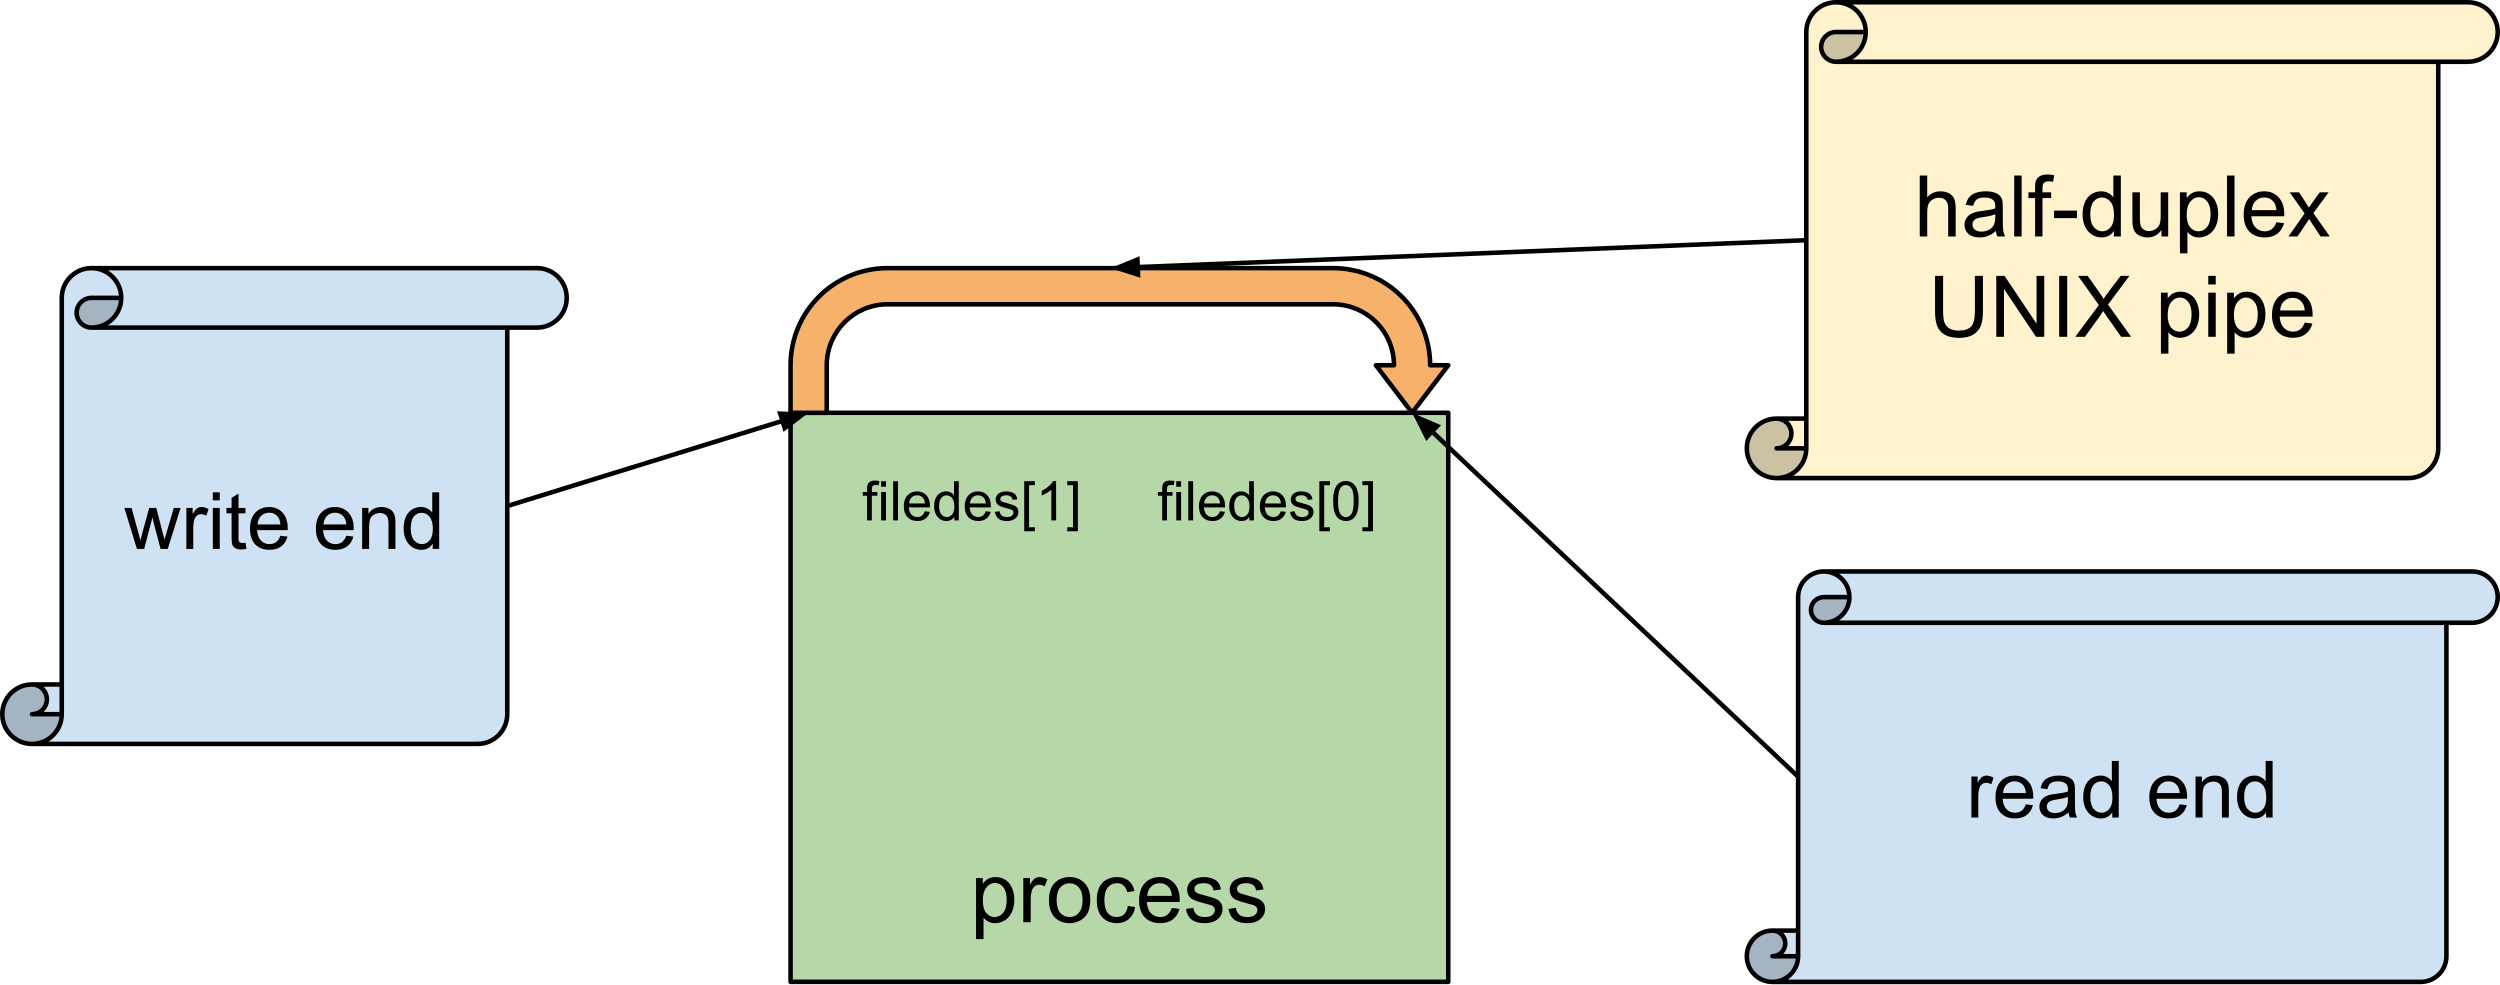
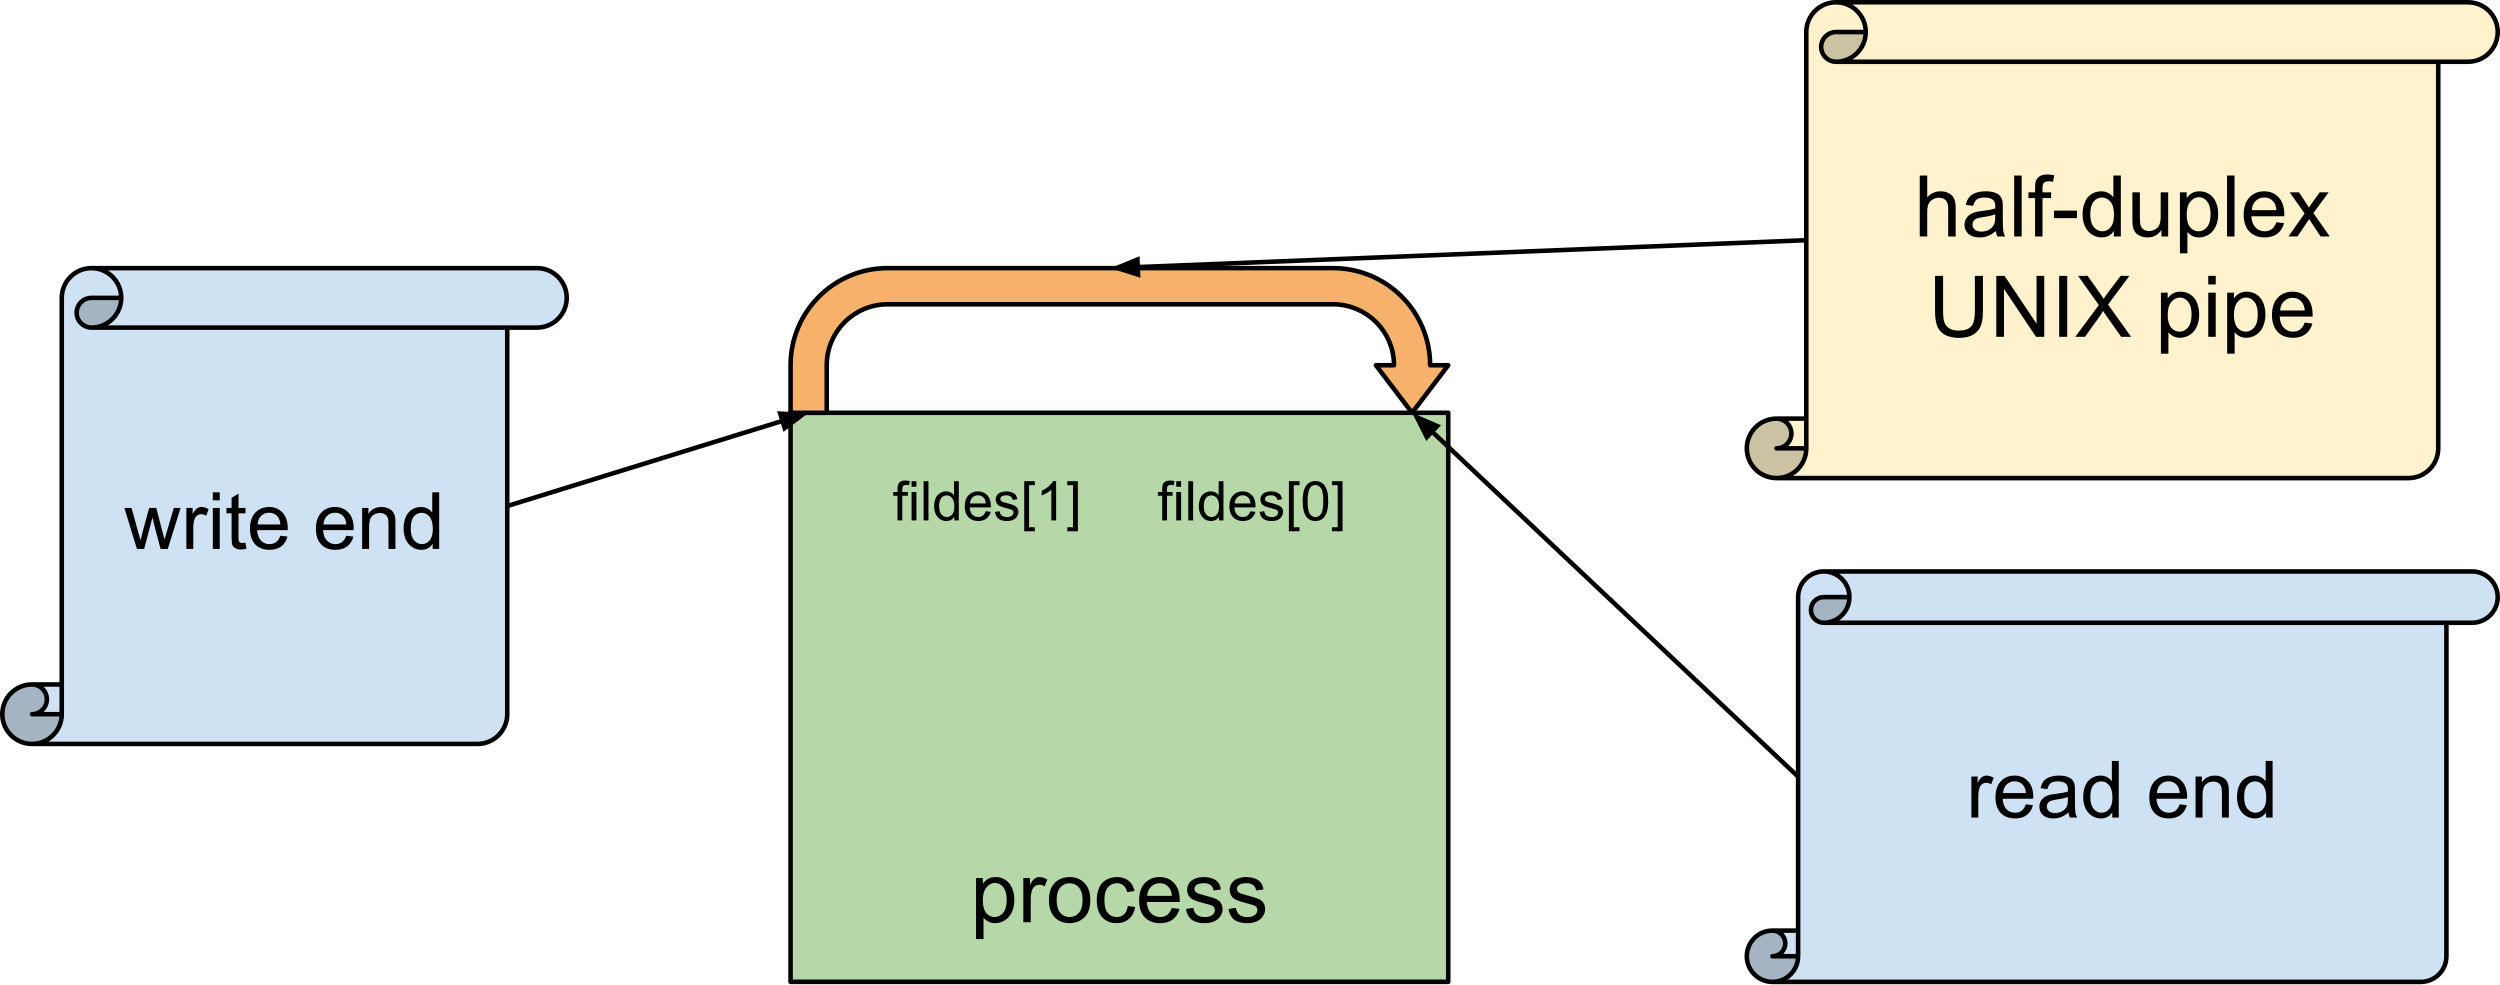
<svg xmlns="http://www.w3.org/2000/svg" version="1.1" viewBox="0 0 548.097 215.769" fill="none" stroke="none" stroke-linecap="square" stroke-miterlimit="10" id="svg73" width="548.097" height="215.769">
  <defs id="defs77" />
  <clipPath id="p.0">
    <path d="M 0,0 H 1024 V 768 H 0 Z" clip-rule="nonzero" id="path2" />
  </clipPath>
  <path fill="#000000" fill-opacity="0" d="m -142.671,-75.167 h 1024 v 768 h -1024 z" fill-rule="evenodd" id="path5" />
  <path fill="#b6d7a8" d="m 173.322,90.5 h 144.189 v 124.756 H 173.322 Z" fill-rule="evenodd" id="path7" />
  <path stroke="#000000" stroke-width="1" stroke-linejoin="round" stroke-linecap="butt" d="m 173.322,90.5 h 144.189 v 124.756 H 173.322 Z" fill-rule="evenodd" id="path9" />
  <path fill="#000000" d="m 213.988,205.879 v -13.375 h 1.484 v 1.25 q 0.531,-0.734 1.188,-1.094 0.672,-0.375 1.625,-0.375 1.234,0 2.172,0.641 0.953,0.625 1.438,1.797 0.484,1.156 0.484,2.547 0,1.484 -0.531,2.672 -0.531,1.188 -1.547,1.828 -1.016,0.625 -2.141,0.625 -0.812,0 -1.469,-0.344 -0.656,-0.344 -1.062,-0.875 v 4.703 z m 1.484,-8.484 q 0,1.859 0.75,2.766 0.766,0.891 1.828,0.891 1.094,0 1.875,-0.922 0.781,-0.938 0.781,-2.875 0,-1.844 -0.766,-2.766 -0.75,-0.922 -1.812,-0.922 -1.047,0 -1.859,0.984 -0.797,0.969 -0.797,2.844 z m 8.876,4.781 v -9.672 h 1.469 v 1.469 q 0.562,-1.031 1.031,-1.359 0.484,-0.328 1.062,-0.328 0.828,0 1.688,0.531 l -0.562,1.516 q -0.609,-0.359 -1.203,-0.359 -0.547,0 -0.969,0.328 -0.422,0.328 -0.609,0.891 -0.281,0.875 -0.281,1.922 v 5.062 z m 5.619,-4.844 q 0,-2.688 1.484,-3.969 1.25,-1.078 3.047,-1.078 2,0 3.266,1.312 1.266,1.297 1.266,3.609 0,1.859 -0.562,2.938 -0.562,1.062 -1.641,1.656 -1.062,0.594 -2.328,0.594 -2.031,0 -3.281,-1.297 -1.25,-1.312 -1.25,-3.766 z m 1.688,0 q 0,1.859 0.797,2.797 0.812,0.922 2.047,0.922 1.219,0 2.031,-0.922 0.812,-0.938 0.812,-2.844 0,-1.797 -0.812,-2.719 -0.812,-0.922 -2.031,-0.922 -1.234,0 -2.047,0.922 -0.797,0.906 -0.797,2.766 z m 15.61,1.297 1.609,0.219 q -0.266,1.656 -1.359,2.609 -1.078,0.938 -2.672,0.938 -1.984,0 -3.188,-1.297 -1.203,-1.297 -1.203,-3.719 0,-1.578 0.516,-2.75 0.516,-1.172 1.578,-1.75 1.062,-0.594 2.312,-0.594 1.578,0 2.578,0.797 1,0.797 1.281,2.266 l -1.594,0.234 q -0.234,-0.969 -0.812,-1.453 -0.578,-0.5 -1.391,-0.5 -1.234,0 -2.016,0.891 -0.781,0.891 -0.781,2.812 0,1.953 0.75,2.844 0.75,0.875 1.953,0.875 0.969,0 1.609,-0.594 0.656,-0.594 0.828,-1.828 z m 9.641,0.438 1.688,0.203 q -0.406,1.484 -1.484,2.312 -1.078,0.812 -2.766,0.812 -2.125,0 -3.375,-1.297 -1.234,-1.312 -1.234,-3.672 0,-2.453 1.25,-3.797 1.266,-1.344 3.266,-1.344 1.938,0 3.156,1.328 1.234,1.312 1.234,3.703 0,0.156 0,0.438 h -7.219 q 0.094,1.594 0.906,2.453 0.812,0.844 2.016,0.844 0.906,0 1.547,-0.469 0.641,-0.484 1.016,-1.516 z m -5.391,-2.656 h 5.406 q -0.109,-1.219 -0.625,-1.828 -0.781,-0.953 -2.031,-0.953 -1.125,0 -1.906,0.766 -0.766,0.75 -0.844,2.016 z m 8.485,2.875 1.625,-0.25 q 0.125,0.969 0.75,1.5 0.625,0.516 1.75,0.516 1.125,0 1.672,-0.453 0.547,-0.469 0.547,-1.094 0,-0.547 -0.484,-0.875 -0.328,-0.219 -1.672,-0.547 -1.812,-0.469 -2.516,-0.797 -0.688,-0.328 -1.047,-0.906 -0.359,-0.594 -0.359,-1.312 0,-0.641 0.297,-1.188 0.297,-0.562 0.812,-0.922 0.375,-0.281 1.031,-0.469 0.672,-0.203 1.422,-0.203 1.141,0 2,0.328 0.859,0.328 1.266,0.891 0.422,0.562 0.578,1.5 l -1.609,0.219 q -0.109,-0.75 -0.641,-1.172 -0.516,-0.422 -1.469,-0.422 -1.141,0 -1.625,0.375 -0.469,0.375 -0.469,0.875 0,0.312 0.188,0.578 0.203,0.266 0.641,0.438 0.234,0.094 1.438,0.422 1.75,0.453 2.438,0.75 0.688,0.297 1.078,0.859 0.391,0.562 0.391,1.406 0,0.828 -0.484,1.547 -0.469,0.719 -1.375,1.125 -0.906,0.391 -2.047,0.391 -1.875,0 -2.875,-0.781 -0.984,-0.781 -1.25,-2.328 z m 9.328,0 1.625,-0.25 q 0.125,0.969 0.75,1.5 0.625,0.516 1.75,0.516 1.125,0 1.672,-0.453 0.547,-0.469 0.547,-1.094 0,-0.547 -0.484,-0.875 -0.328,-0.219 -1.672,-0.547 -1.812,-0.469 -2.516,-0.797 -0.688,-0.328 -1.047,-0.906 -0.359,-0.594 -0.359,-1.312 0,-0.641 0.297,-1.188 0.297,-0.562 0.812,-0.922 0.375,-0.281 1.031,-0.469 0.672,-0.203 1.422,-0.203 1.141,0 2,0.328 0.859,0.328 1.266,0.891 0.422,0.562 0.578,1.5 l -1.609,0.219 q -0.109,-0.75 -0.641,-1.172 -0.516,-0.422 -1.469,-0.422 -1.141,0 -1.625,0.375 -0.469,0.375 -0.469,0.875 0,0.312 0.188,0.578 0.203,0.266 0.641,0.438 0.234,0.094 1.438,0.422 1.75,0.453 2.438,0.75 0.688,0.297 1.078,0.859 0.391,0.562 0.391,1.406 0,0.828 -0.484,1.547 -0.469,0.719 -1.375,1.125 -0.906,0.391 -2.047,0.391 -1.875,0 -2.875,-0.781 -0.984,-0.781 -1.25,-2.328 z" fill-rule="nonzero" id="path11" />
  <path fill="#000000" fill-opacity="0" d="m 163.098,93.568 h 164.63 v 31.717 H 163.098 Z" fill-rule="evenodd" id="path13" />
-   <path fill="#000000" d="M 190.096,114.088 V 108.682 h -0.938 v -0.812 h 0.938 v -0.672 q 0,-0.625 0.109,-0.922 0.156,-0.422 0.531,-0.672 0.391,-0.25 1.078,-0.25 0.453,0 0.984,0.109 l -0.156,0.906 q -0.328,-0.047 -0.625,-0.047 -0.484,0 -0.688,0.203 -0.188,0.203 -0.188,0.766 v 0.578 h 1.219 v 0.812 h -1.219 v 5.406 z m 3.084,-7.375 v -1.219 h 1.062 v 1.219 z m 0,7.375 v -6.219 h 1.062 v 6.219 z m 2.635,0 v -8.594 h 1.062 v 8.594 z m 6.947,-2 1.094,0.125 q -0.25,0.953 -0.953,1.484 -0.703,0.531 -1.781,0.531 -1.359,0 -2.172,-0.844 -0.797,-0.844 -0.797,-2.359 0,-1.562 0.812,-2.422 0.812,-0.875 2.094,-0.875 1.25,0 2.031,0.844 0.797,0.844 0.797,2.391 0,0.094 0,0.281 h -4.641 q 0.062,1.031 0.578,1.578 0.516,0.531 1.297,0.531 0.578,0 0.984,-0.297 0.422,-0.312 0.656,-0.969 z m -3.453,-1.703 h 3.469 q -0.062,-0.797 -0.391,-1.188 -0.516,-0.609 -1.312,-0.609 -0.734,0 -1.234,0.484 -0.484,0.484 -0.531,1.312 z m 9.908,3.703 V 113.307 q -0.594,0.922 -1.734,0.922 -0.75,0 -1.375,-0.406 -0.625,-0.422 -0.969,-1.156 -0.344,-0.734 -0.344,-1.688 0,-0.922 0.312,-1.688 0.312,-0.766 0.938,-1.156 0.625,-0.406 1.391,-0.406 0.562,0 1,0.234 0.438,0.234 0.719,0.609 v -3.078 h 1.047 v 8.594 z m -3.328,-3.109 q 0,1.203 0.5,1.797 0.5,0.578 1.188,0.578 0.688,0 1.172,-0.562 0.484,-0.562 0.484,-1.719 0,-1.281 -0.5,-1.875 -0.484,-0.594 -1.203,-0.594 -0.703,0 -1.172,0.578 -0.469,0.562 -0.469,1.797 z m 10.221,1.109 1.094,0.125 q -0.25,0.953 -0.953,1.484 -0.703,0.531 -1.781,0.531 -1.359,0 -2.172,-0.844 -0.797,-0.844 -0.797,-2.359 0,-1.562 0.812,-2.422 0.812,-0.875 2.094,-0.875 1.25,0 2.031,0.844 0.797,0.844 0.797,2.391 0,0.094 0,0.281 h -4.641 q 0.062,1.031 0.578,1.578 0.516,0.531 1.297,0.531 0.578,0 0.984,-0.297 0.422,-0.312 0.656,-0.969 z m -3.453,-1.703 h 3.469 q -0.062,-0.797 -0.391,-1.188 -0.516,-0.609 -1.312,-0.609 -0.734,0 -1.234,0.484 -0.484,0.484 -0.531,1.312 z m 5.455,1.844 1.031,-0.156 q 0.094,0.625 0.484,0.953 0.406,0.328 1.141,0.328 0.719,0 1.062,-0.281 0.359,-0.297 0.359,-0.703 0,-0.359 -0.312,-0.562 -0.219,-0.141 -1.078,-0.359 -1.156,-0.297 -1.609,-0.5 -0.438,-0.219 -0.672,-0.594 -0.234,-0.375 -0.234,-0.844 0,-0.406 0.188,-0.766 0.188,-0.359 0.516,-0.594 0.25,-0.172 0.672,-0.297 0.422,-0.125 0.922,-0.125 0.719,0 1.266,0.219 0.562,0.203 0.828,0.562 0.266,0.359 0.359,0.953 l -1.031,0.141 q -0.062,-0.469 -0.406,-0.734 -0.328,-0.281 -0.953,-0.281 -0.719,0 -1.031,0.25 -0.312,0.234 -0.312,0.562 0,0.203 0.125,0.359 0.141,0.172 0.406,0.281 0.156,0.062 0.938,0.266 1.125,0.312 1.562,0.5 0.438,0.188 0.688,0.547 0.25,0.359 0.25,0.906 0,0.531 -0.312,1 -0.297,0.453 -0.875,0.719 -0.578,0.25 -1.312,0.25 -1.219,0 -1.859,-0.5 -0.625,-0.516 -0.797,-1.5 z m 6.438,4.25 V 105.495 h 2.328 v 0.875 h -1.266 v 9.234 h 1.266 v 0.875 z m 6.99,-2.391 h -1.047 v -6.719 q -0.391,0.359 -1.016,0.734 -0.609,0.359 -1.094,0.531 v -1.016 q 0.875,-0.422 1.531,-1 0.672,-0.594 0.953,-1.156 h 0.672 z m 4.768,2.391 h -2.328 v -0.875 h 1.266 v -9.234 h -1.266 v -0.875 h 2.328 z m 18.488,-2.391 V 108.682 h -0.938 v -0.812 h 0.938 v -0.672 q 0,-0.625 0.109,-0.922 0.156,-0.422 0.531,-0.672 0.391,-0.25 1.078,-0.25 0.453,0 0.984,0.109 l -0.156,0.906 q -0.328,-0.047 -0.625,-0.047 -0.484,0 -0.688,0.203 -0.188,0.203 -0.188,0.766 v 0.578 h 1.219 v 0.812 h -1.219 v 5.406 z m 3.084,-7.375 v -1.219 h 1.062 v 1.219 z m 0,7.375 v -6.219 h 1.062 v 6.219 z m 2.635,0 v -8.594 h 1.062 v 8.594 z m 6.947,-2 1.094,0.125 q -0.25,0.953 -0.953,1.484 -0.703,0.531 -1.781,0.531 -1.359,0 -2.172,-0.844 -0.797,-0.844 -0.797,-2.359 0,-1.562 0.812,-2.422 0.812,-0.875 2.094,-0.875 1.25,0 2.031,0.844 0.797,0.844 0.797,2.391 0,0.094 0,0.281 h -4.641 q 0.062,1.031 0.578,1.578 0.516,0.531 1.297,0.531 0.578,0 0.984,-0.297 0.422,-0.312 0.656,-0.969 z m -3.453,-1.703 h 3.469 q -0.062,-0.797 -0.391,-1.188 -0.516,-0.609 -1.312,-0.609 -0.734,0 -1.234,0.484 -0.484,0.484 -0.531,1.312 z m 9.908,3.703 V 113.307 q -0.594,0.922 -1.734,0.922 -0.75,0 -1.375,-0.406 -0.625,-0.422 -0.969,-1.156 -0.344,-0.734 -0.344,-1.688 0,-0.922 0.312,-1.688 0.312,-0.766 0.938,-1.156 0.625,-0.406 1.391,-0.406 0.562,0 1,0.234 0.438,0.234 0.719,0.609 v -3.078 h 1.047 v 8.594 z m -3.328,-3.109 q 0,1.203 0.5,1.797 0.5,0.578 1.188,0.578 0.688,0 1.172,-0.562 0.484,-0.562 0.484,-1.719 0,-1.281 -0.5,-1.875 -0.484,-0.594 -1.203,-0.594 -0.703,0 -1.172,0.578 -0.469,0.562 -0.469,1.797 z m 10.221,1.109 1.094,0.125 q -0.25,0.953 -0.953,1.484 -0.703,0.531 -1.781,0.531 -1.359,0 -2.172,-0.844 -0.797,-0.844 -0.797,-2.359 0,-1.562 0.812,-2.422 0.812,-0.875 2.094,-0.875 1.25,0 2.031,0.844 0.797,0.844 0.797,2.391 0,0.094 0,0.281 h -4.641 q 0.062,1.031 0.578,1.578 0.516,0.531 1.297,0.531 0.578,0 0.984,-0.297 0.422,-0.312 0.656,-0.969 z m -3.453,-1.703 h 3.469 q -0.062,-0.797 -0.391,-1.188 -0.516,-0.609 -1.312,-0.609 -0.734,0 -1.234,0.484 -0.484,0.484 -0.531,1.312 z m 5.455,1.844 1.031,-0.156 q 0.094,0.625 0.484,0.953 0.406,0.328 1.141,0.328 0.719,0 1.062,-0.281 0.359,-0.297 0.359,-0.703 0,-0.359 -0.312,-0.562 -0.219,-0.141 -1.078,-0.359 -1.156,-0.297 -1.609,-0.5 -0.438,-0.219 -0.672,-0.594 -0.234,-0.375 -0.234,-0.844 0,-0.406 0.188,-0.766 0.188,-0.359 0.516,-0.594 0.25,-0.172 0.672,-0.297 0.422,-0.125 0.922,-0.125 0.719,0 1.266,0.219 0.562,0.203 0.828,0.562 0.266,0.359 0.359,0.953 l -1.031,0.141 q -0.062,-0.469 -0.406,-0.734 -0.328,-0.281 -0.953,-0.281 -0.719,0 -1.031,0.25 -0.312,0.234 -0.312,0.562 0,0.203 0.125,0.359 0.141,0.172 0.406,0.281 0.156,0.062 0.938,0.266 1.125,0.312 1.562,0.5 0.438,0.188 0.688,0.547 0.25,0.359 0.25,0.906 0,0.531 -0.312,1 -0.297,0.453 -0.875,0.719 -0.578,0.25 -1.312,0.25 -1.219,0 -1.859,-0.5 -0.625,-0.516 -0.797,-1.5 z m 6.438,4.25 V 105.495 h 2.328 v 0.875 h -1.266 v 9.234 h 1.266 v 0.875 z m 3.022,-6.625 q 0,-1.531 0.312,-2.453 0.312,-0.938 0.922,-1.438 0.625,-0.5 1.562,-0.5 0.688,0 1.203,0.281 0.531,0.281 0.875,0.812 0.344,0.516 0.531,1.266 0.188,0.75 0.188,2.031 0,1.516 -0.312,2.438 -0.297,0.922 -0.922,1.438 -0.609,0.5 -1.562,0.5 -1.234,0 -1.953,-0.891 -0.844,-1.062 -0.844,-3.484 z m 1.078,0 q 0,2.109 0.5,2.812 0.5,0.703 1.219,0.703 0.734,0 1.219,-0.703 0.5,-0.703 0.5,-2.812 0,-2.125 -0.5,-2.812 -0.484,-0.703 -1.234,-0.703 -0.719,0 -1.156,0.609 -0.547,0.781 -0.547,2.906 z m 7.658,6.625 h -2.328 v -0.875 h 1.266 v -9.234 h -1.266 v -0.875 h 2.328 z" fill-rule="nonzero" id="path15" />
+   <path fill="#000000" d="M 196.77,114.088 V 108.682 h -0.938 v -0.812 h 0.938 v -0.672 q 0,-0.625 0.109,-0.922 0.156,-0.422 0.531,-0.672 0.391,-0.25 1.078,-0.25 0.453,0 0.984,0.109 l -0.156,0.906 q -0.328,-0.047 -0.625,-0.047 -0.484,0 -0.688,0.203 -0.188,0.203 -0.188,0.766 v 0.578 h 1.219 v 0.812 h -1.219 v 5.406 z m 3.084,-7.375 v -1.219 h 1.062 v 1.219 z m 0,7.375 v -6.219 h 1.062 v 6.219 z m 2.635,0 v -8.594 h 1.062 v 8.594 z m 6.729,0 V 113.307 q -0.594,0.922 -1.734,0.922 -0.75,0 -1.375,-0.406 -0.625,-0.422 -0.969,-1.156 -0.344,-0.734 -0.344,-1.688 0,-0.922 0.312,-1.688 0.312,-0.766 0.938,-1.156 0.625,-0.406 1.391,-0.406 0.562,0 1,0.234 0.438,0.234 0.719,0.609 v -3.078 h 1.047 v 8.594 z m -3.328,-3.109 q 0,1.203 0.5,1.797 0.5,0.578 1.188,0.578 0.688,0 1.172,-0.562 0.484,-0.562 0.484,-1.719 0,-1.281 -0.5,-1.875 -0.484,-0.594 -1.203,-0.594 -0.703,0 -1.172,0.578 -0.469,0.562 -0.469,1.797 z m 10.221,1.109 1.094,0.125 q -0.25,0.953 -0.953,1.484 -0.703,0.531 -1.781,0.531 -1.359,0 -2.172,-0.844 -0.797,-0.844 -0.797,-2.359 0,-1.562 0.812,-2.422 0.812,-0.875 2.094,-0.875 1.25,0 2.031,0.844 0.797,0.844 0.797,2.391 0,0.094 0,0.281 h -4.641 q 0.062,1.031 0.578,1.578 0.516,0.531 1.297,0.531 0.578,0 0.984,-0.297 0.422,-0.312 0.656,-0.969 z m -3.453,-1.703 h 3.469 q -0.062,-0.797 -0.391,-1.188 -0.516,-0.609 -1.312,-0.609 -0.734,0 -1.234,0.484 -0.484,0.484 -0.531,1.312 z m 5.455,1.844 1.031,-0.156 q 0.094,0.625 0.484,0.953 0.406,0.328 1.141,0.328 0.719,0 1.062,-0.281 0.359,-0.297 0.359,-0.703 0,-0.359 -0.312,-0.562 -0.219,-0.141 -1.078,-0.359 -1.156,-0.297 -1.609,-0.5 -0.438,-0.219 -0.672,-0.594 -0.234,-0.375 -0.234,-0.844 0,-0.406 0.188,-0.766 0.188,-0.359 0.516,-0.594 0.25,-0.172 0.672,-0.297 0.422,-0.125 0.922,-0.125 0.719,0 1.266,0.219 0.562,0.203 0.828,0.562 0.266,0.359 0.359,0.953 l -1.031,0.141 q -0.062,-0.469 -0.406,-0.734 -0.328,-0.281 -0.953,-0.281 -0.719,0 -1.031,0.25 -0.312,0.234 -0.312,0.562 0,0.203 0.125,0.359 0.141,0.172 0.406,0.281 0.156,0.062 0.938,0.266 1.125,0.312 1.562,0.5 0.438,0.188 0.688,0.547 0.25,0.359 0.25,0.906 0,0.531 -0.312,1 -0.297,0.453 -0.875,0.719 -0.578,0.25 -1.312,0.25 -1.219,0 -1.859,-0.5 -0.625,-0.516 -0.797,-1.5 z m 6.438,4.25 V 105.495 h 2.328 v 0.875 h -1.266 v 9.234 h 1.266 v 0.875 z m 6.99,-2.391 h -1.047 v -6.719 q -0.391,0.359 -1.016,0.734 -0.609,0.359 -1.094,0.531 v -1.016 q 0.875,-0.422 1.531,-1 0.672,-0.594 0.953,-1.156 h 0.672 z m 4.768,2.391 h -2.328 v -0.875 h 1.266 v -9.234 h -1.266 v -0.875 h 2.328 z m 18.488,-2.391 V 108.682 h -0.938 v -0.812 h 0.938 v -0.672 q 0,-0.625 0.109,-0.922 0.156,-0.422 0.531,-0.672 0.391,-0.25 1.078,-0.25 0.453,0 0.984,0.109 l -0.156,0.906 q -0.328,-0.047 -0.625,-0.047 -0.484,0 -0.688,0.203 -0.188,0.203 -0.188,0.766 v 0.578 h 1.219 v 0.812 h -1.219 v 5.406 z m 3.084,-7.375 v -1.219 h 1.062 v 1.219 z m 0,7.375 v -6.219 h 1.062 v 6.219 z m 2.635,0 v -8.594 h 1.062 v 8.594 z m 6.729,0 V 113.307 q -0.594,0.922 -1.734,0.922 -0.75,0 -1.375,-0.406 -0.625,-0.422 -0.969,-1.156 -0.344,-0.734 -0.344,-1.688 0,-0.922 0.312,-1.688 0.312,-0.766 0.938,-1.156 0.625,-0.406 1.391,-0.406 0.562,0 1,0.234 0.438,0.234 0.719,0.609 v -3.078 h 1.047 v 8.594 z m -3.328,-3.109 q 0,1.203 0.5,1.797 0.5,0.578 1.188,0.578 0.688,0 1.172,-0.562 0.484,-0.562 0.484,-1.719 0,-1.281 -0.5,-1.875 -0.484,-0.594 -1.203,-0.594 -0.703,0 -1.172,0.578 -0.469,0.562 -0.469,1.797 z m 10.221,1.109 1.094,0.125 q -0.25,0.953 -0.953,1.484 -0.703,0.531 -1.781,0.531 -1.359,0 -2.172,-0.844 -0.797,-0.844 -0.797,-2.359 0,-1.562 0.812,-2.422 0.812,-0.875 2.094,-0.875 1.25,0 2.031,0.844 0.797,0.844 0.797,2.391 0,0.094 0,0.281 h -4.641 q 0.062,1.031 0.578,1.578 0.516,0.531 1.297,0.531 0.578,0 0.984,-0.297 0.422,-0.312 0.656,-0.969 z m -3.453,-1.703 h 3.469 q -0.062,-0.797 -0.391,-1.188 -0.516,-0.609 -1.312,-0.609 -0.734,0 -1.234,0.484 -0.484,0.484 -0.531,1.312 z m 5.455,1.844 1.031,-0.156 q 0.094,0.625 0.484,0.953 0.406,0.328 1.141,0.328 0.719,0 1.062,-0.281 0.359,-0.297 0.359,-0.703 0,-0.359 -0.312,-0.562 -0.219,-0.141 -1.078,-0.359 -1.156,-0.297 -1.609,-0.5 -0.438,-0.219 -0.672,-0.594 -0.234,-0.375 -0.234,-0.844 0,-0.406 0.188,-0.766 0.188,-0.359 0.516,-0.594 0.25,-0.172 0.672,-0.297 0.422,-0.125 0.922,-0.125 0.719,0 1.266,0.219 0.562,0.203 0.828,0.562 0.266,0.359 0.359,0.953 l -1.031,0.141 q -0.062,-0.469 -0.406,-0.734 -0.328,-0.281 -0.953,-0.281 -0.719,0 -1.031,0.25 -0.312,0.234 -0.312,0.562 0,0.203 0.125,0.359 0.141,0.172 0.406,0.281 0.156,0.062 0.938,0.266 1.125,0.312 1.562,0.5 0.438,0.188 0.688,0.547 0.25,0.359 0.25,0.906 0,0.531 -0.312,1 -0.297,0.453 -0.875,0.719 -0.578,0.25 -1.312,0.25 -1.219,0 -1.859,-0.5 -0.625,-0.516 -0.797,-1.5 z m 6.438,4.25 V 105.495 h 2.328 v 0.875 H 283.637 v 9.234 h 1.266 v 0.875 z m 3.021,-6.625 q 0,-1.531 0.312,-2.453 0.312,-0.938 0.922,-1.438 0.625,-0.5 1.562,-0.5 0.688,0 1.203,0.281 0.531,0.281 0.875,0.812 0.344,0.516 0.531,1.266 0.188,0.75 0.188,2.031 0,1.516 -0.313,2.438 -0.297,0.922 -0.922,1.438 -0.609,0.5 -1.562,0.5 -1.234,0 -1.953,-0.891 -0.844,-1.062 -0.844,-3.484 z m 1.078,0 q 0,2.109 0.5,2.812 0.5,0.703 1.219,0.703 0.734,0 1.219,-0.703 0.5,-0.703 0.5,-2.812 0,-2.125 -0.5,-2.812 -0.484,-0.703 -1.234,-0.703 -0.719,0 -1.156,0.609 -0.547,0.781 -0.547,2.906 z m 7.658,6.625 h -2.328 v -0.875 h 1.266 v -9.234 h -1.266 v -0.875 h 2.328 z" fill-rule="nonzero" id="path15" />
  <path fill="#f6b26b" d="m 173.322,90.5 v -10.425 0 c 0,-11.759 9.532,-21.291 21.291,-21.291 h 97.642 c 5.647,0 11.062,2.243 15.055,6.236 3.993,3.993 6.236,9.408 6.236,15.055 v 0 h 3.965 l -7.929,10.425 -7.929,-10.425 h 3.965 v 0 0 c 0,-7.38 -5.982,-13.362 -13.362,-13.362 h -97.642 v 0 c -7.38,0 -13.362,5.982 -13.362,13.362 v 10.425 z" fill-rule="evenodd" id="path17" />
  <path stroke="#000000" stroke-width="1" stroke-linejoin="round" stroke-linecap="butt" d="m 173.322,90.5 v -10.425 0 c 0,-11.759 9.532,-21.291 21.291,-21.291 h 97.642 c 5.647,0 11.062,2.243 15.055,6.236 3.993,3.993 6.236,9.408 6.236,15.055 v 0 h 3.965 l -7.929,10.425 -7.929,-10.425 h 3.965 v 0 0 c 0,-7.38 -5.982,-13.362 -13.362,-13.362 h -97.642 v 0 c -7.38,0 -13.362,5.982 -13.362,13.362 v 10.425 z" fill-rule="evenodd" id="path19" />
  <path fill="#fff2cc" d="m 389.487,104.815 c 3.601,0 6.52,-2.919 6.52,-6.52 h -6.52 c 1.8,0 3.26,-1.459 3.26,-3.26 0,-1.8 -1.459,-3.26 -3.26,-3.26 h 6.52 v -84.756 0 c 0,-3.601 2.919,-6.52 6.52,-6.52 h 138.551 c 3.601,0 6.52,2.919 6.52,6.52 0,3.601 -2.919,6.52 -6.52,6.52 h -6.52 V 98.295 c 0,3.601 -2.919,6.52 -6.52,6.52 z M 409.046,7.02 v 0 c 0,3.601 -2.919,6.52 -6.52,6.52 -1.8,0 -3.26,-1.459 -3.26,-3.26 0,-1.8 1.459,-3.26 3.26,-3.26 z" fill-rule="evenodd" id="path21" />
  <path fill="#cbc1a3" d="m 409.046,7.02 v 0 c 0,3.601 -2.919,6.52 -6.52,6.52 -1.8,0 -3.26,-1.459 -3.26,-3.26 0,-1.8 1.459,-3.26 3.26,-3.26 z m -13.039,91.276 c 0,3.601 -2.919,6.52 -6.52,6.52 -3.601,0 -6.52,-2.919 -6.52,-6.52 0,-3.601 2.919,-6.52 6.52,-6.52 v 0 c 1.8,0 3.26,1.459 3.26,3.26 0,1.8 -1.459,3.26 -3.26,3.26 z" fill-rule="evenodd" id="path23" />
  <path fill="#000000" fill-opacity="0" d="m 396.007,91.776 v -84.756 0 c 0,-3.601 2.919,-6.52 6.52,-6.52 h 138.551 c 3.601,0 6.52,2.919 6.52,6.52 0,3.601 -2.919,6.52 -6.52,6.52 h -6.52 V 98.295 c 0,3.601 -2.919,6.52 -6.52,6.52 H 389.487 c -3.601,0 -6.52,-2.919 -6.52,-6.52 0,-3.601 2.919,-6.52 6.52,-6.52 z M 402.526,0.5 v 0 c 3.601,0 6.52,2.919 6.52,6.52 0,3.601 -2.919,6.52 -6.52,6.52 -1.8,0 -3.26,-1.459 -3.26,-3.26 0,-1.8 1.459,-3.26 3.26,-3.26 h 6.52 m 125.512,6.52 H 402.526 M 389.487,91.776 v 0 c 1.8,0 3.26,1.459 3.26,3.26 0,1.8 -1.459,3.26 -3.26,3.26 h 6.52 m -6.52,6.52 c 3.601,0 6.52,-2.919 6.52,-6.52 V 91.776" fill-rule="evenodd" id="path25" />
  <path stroke="#000000" stroke-width="1" stroke-linejoin="round" stroke-linecap="butt" d="m 396.007,91.776 v -84.756 0 c 0,-3.601 2.919,-6.52 6.52,-6.52 h 138.551 c 3.601,0 6.52,2.919 6.52,6.52 0,3.601 -2.919,6.52 -6.52,6.52 h -6.52 V 98.295 c 0,3.601 -2.919,6.52 -6.52,6.52 H 389.487 c -3.601,0 -6.52,-2.919 -6.52,-6.52 0,-3.601 2.919,-6.52 6.52,-6.52 z M 402.526,0.5 v 0 c 3.601,0 6.52,2.919 6.52,6.52 0,3.601 -2.919,6.52 -6.52,6.52 -1.8,0 -3.26,-1.459 -3.26,-3.26 0,-1.8 1.459,-3.26 3.26,-3.26 h 6.52 m 125.512,6.52 H 402.526 M 389.487,91.776 v 0 c 1.8,0 3.26,1.459 3.26,3.26 0,1.8 -1.459,3.26 -3.26,3.26 h 6.52 m -6.52,6.52 c 3.601,0 6.52,-2.919 6.52,-6.52 V 91.776" fill-rule="evenodd" id="path27" />
  <path fill="#000000" d="M 420.882,51.837 V 38.478 h 1.641 v 4.797 q 1.141,-1.328 2.891,-1.328 1.078,0 1.859,0.422 0.797,0.422 1.141,1.172 0.344,0.75 0.344,2.172 v 6.125 h -1.641 v -6.125 q 0,-1.234 -0.531,-1.797 -0.531,-0.562 -1.516,-0.562 -0.719,0 -1.359,0.391 -0.641,0.375 -0.922,1.016 -0.266,0.641 -0.266,1.781 v 5.297 z m 16.688,-1.188 q -0.922,0.766 -1.766,1.094 -0.828,0.312 -1.797,0.312 -1.594,0 -2.453,-0.781 -0.859,-0.781 -0.859,-1.984 0,-0.719 0.328,-1.297 0.328,-0.594 0.844,-0.938 0.531,-0.359 1.188,-0.547 0.469,-0.125 1.453,-0.25 1.984,-0.234 2.922,-0.562 0.016,-0.344 0.016,-0.422 0,-1 -0.469,-1.422 -0.625,-0.547 -1.875,-0.547 -1.156,0 -1.703,0.406 -0.547,0.406 -0.812,1.422 l -1.609,-0.219 q 0.219,-1.016 0.719,-1.641 0.5,-0.641 1.453,-0.984 0.953,-0.344 2.188,-0.344 1.25,0 2.016,0.297 0.781,0.281 1.141,0.734 0.375,0.438 0.516,1.109 0.078,0.422 0.078,1.516 v 2.188 q 0,2.281 0.109,2.891 0.109,0.594 0.406,1.156 h -1.703 q -0.266,-0.516 -0.328,-1.188 z m -0.141,-3.672 q -0.891,0.375 -2.672,0.625 -1.016,0.141 -1.438,0.328 -0.422,0.188 -0.656,0.531 -0.219,0.344 -0.219,0.781 0,0.656 0.5,1.094 0.5,0.438 1.453,0.438 0.938,0 1.672,-0.406 0.75,-0.422 1.094,-1.141 0.266,-0.562 0.266,-1.641 z m 4.157,4.859 V 38.478 h 1.641 v 13.359 z m 4.582,0 v -8.406 h -1.453 v -1.266 h 1.453 v -1.031 q 0,-0.969 0.172,-1.453 0.234,-0.641 0.828,-1.031 0.594,-0.391 1.672,-0.391 0.688,0 1.531,0.156 l -0.25,1.438 q -0.5,-0.094 -0.953,-0.094 -0.75,0 -1.062,0.328 -0.312,0.312 -0.312,1.188 v 0.891 h 1.891 v 1.266 h -1.891 v 8.406 z m 4.152,-4.016 v -1.641 h 5.031 v 1.641 z m 13.119,4.016 v -1.219 q -0.906,1.438 -2.703,1.438 -1.156,0 -2.125,-0.641 -0.969,-0.641 -1.5,-1.781 -0.531,-1.141 -0.531,-2.625 0,-1.453 0.484,-2.625 0.484,-1.188 1.438,-1.812 0.969,-0.625 2.172,-0.625 0.875,0 1.547,0.375 0.688,0.359 1.109,0.953 v -4.797 h 1.641 v 13.359 z m -5.172,-4.828 q 0,1.859 0.781,2.781 0.781,0.922 1.844,0.922 1.078,0 1.828,-0.875 0.75,-0.891 0.75,-2.688 0,-1.984 -0.766,-2.906 -0.766,-0.938 -1.891,-0.938 -1.078,0 -1.812,0.891 -0.734,0.891 -0.734,2.812 z m 15.61,4.828 v -1.422 q -1.125,1.641 -3.062,1.641 -0.859,0 -1.609,-0.328 -0.734,-0.328 -1.094,-0.828 -0.359,-0.5 -0.5,-1.219 -0.109,-0.469 -0.109,-1.531 v -5.984 h 1.641 v 5.359 q 0,1.281 0.109,1.734 0.156,0.641 0.656,1.016 0.5,0.375 1.234,0.375 0.734,0 1.375,-0.375 0.656,-0.391 0.922,-1.031 0.266,-0.656 0.266,-1.891 v -5.188 h 1.641 v 9.672 z m 4.048,3.703 V 42.165 h 1.484 v 1.25 q 0.531,-0.734 1.188,-1.094 0.672,-0.375 1.625,-0.375 1.234,0 2.172,0.641 0.953,0.625 1.438,1.797 0.484,1.156 0.484,2.547 0,1.484 -0.531,2.672 -0.531,1.188 -1.547,1.828 -1.016,0.625 -2.141,0.625 -0.812,0 -1.469,-0.344 -0.656,-0.344 -1.062,-0.875 v 4.703 z m 1.484,-8.484 q 0,1.859 0.75,2.766 0.766,0.891 1.828,0.891 1.094,0 1.875,-0.922 0.781,-0.938 0.781,-2.875 0,-1.844 -0.766,-2.766 -0.75,-0.922 -1.812,-0.922 -1.047,0 -1.859,0.984 -0.797,0.969 -0.797,2.844 z m 8.844,4.781 V 38.478 h 1.641 v 13.359 z m 10.817,-3.109 1.688,0.203 q -0.406,1.484 -1.484,2.312 -1.078,0.812 -2.766,0.812 -2.125,0 -3.375,-1.297 -1.234,-1.312 -1.234,-3.672 0,-2.453 1.25,-3.797 1.266,-1.344 3.266,-1.344 1.938,0 3.156,1.328 1.234,1.312 1.234,3.703 0,0.156 0,0.438 h -7.219 q 0.094,1.594 0.906,2.453 0.812,0.844 2.016,0.844 0.906,0 1.547,-0.469 0.641,-0.484 1.016,-1.516 z m -5.391,-2.656 h 5.406 q -0.109,-1.219 -0.625,-1.828 -0.781,-0.953 -2.031,-0.953 -1.125,0 -1.906,0.766 -0.766,0.75 -0.844,2.016 z m 8.048,5.766 3.531,-5.031 -3.266,-4.641 h 2.047 l 1.484,2.266 q 0.422,0.641 0.672,1.078 0.406,-0.594 0.734,-1.062 l 1.641,-2.281 h 1.953 l -3.344,4.547 3.594,5.125 h -2.016 l -1.984,-3 -0.516,-0.812 -2.547,3.812 z" fill-rule="nonzero" id="path29" />
  <path fill="#000000" d="m 432.971,60.478 h 1.766 v 7.719 q 0,2.016 -0.453,3.203 -0.453,1.188 -1.641,1.938 -1.188,0.734 -3.125,0.734 -1.875,0 -3.078,-0.641 -1.188,-0.656 -1.703,-1.875 -0.5,-1.234 -0.5,-3.359 v -7.719 h 1.766 v 7.719 q 0,1.734 0.312,2.562 0.328,0.812 1.109,1.266 0.797,0.453 1.938,0.453 1.953,0 2.781,-0.891 0.828,-0.891 0.828,-3.391 z m 4.692,13.359 V 60.478 h 1.812 l 7.016,10.484 V 60.478 h 1.688 v 13.359 h -1.812 l -7.016,-10.5 v 10.5 z m 13.785,0 V 60.478 h 1.766 v 13.359 z m 3.527,0 5.172,-6.953 -4.562,-6.406 h 2.109 l 2.422,3.438 q 0.75,1.062 1.078,1.625 0.438,-0.719 1.047,-1.516 l 2.688,-3.547 h 1.922 l -4.688,6.297 5.062,7.062 h -2.188 l -3.359,-4.766 q -0.281,-0.406 -0.594,-0.891 -0.438,0.734 -0.625,1 l -3.359,4.656 z m 18.783,3.703 v -13.375 h 1.484 v 1.25 q 0.531,-0.734 1.188,-1.094 0.672,-0.375 1.625,-0.375 1.234,0 2.172,0.641 0.953,0.625 1.438,1.797 0.484,1.156 0.484,2.547 0,1.484 -0.531,2.672 -0.531,1.188 -1.547,1.828 -1.016,0.625 -2.141,0.625 -0.812,0 -1.469,-0.344 -0.656,-0.344 -1.062,-0.875 v 4.703 z m 1.484,-8.484 q 0,1.859 0.75,2.766 0.766,0.891 1.828,0.891 1.094,0 1.875,-0.922 0.781,-0.938 0.781,-2.875 0,-1.844 -0.766,-2.766 -0.75,-0.922 -1.812,-0.922 -1.047,0 -1.859,0.984 -0.797,0.969 -0.797,2.844 z m 8.891,-6.688 v -1.891 h 1.641 v 1.891 z m 0,11.469 v -9.672 h 1.641 v 9.672 z m 4.145,3.703 v -13.375 h 1.484 v 1.25 q 0.531,-0.734 1.188,-1.094 0.672,-0.375 1.625,-0.375 1.234,0 2.172,0.641 0.953,0.625 1.438,1.797 0.484,1.156 0.484,2.547 0,1.484 -0.531,2.672 -0.531,1.188 -1.547,1.828 -1.016,0.625 -2.141,0.625 -0.812,0 -1.469,-0.344 -0.656,-0.344 -1.062,-0.875 v 4.703 z m 1.484,-8.484 q 0,1.859 0.75,2.766 0.766,0.891 1.828,0.891 1.094,0 1.875,-0.922 0.781,-0.938 0.781,-2.875 0,-1.844 -0.766,-2.766 -0.75,-0.922 -1.812,-0.922 -1.047,0 -1.859,0.984 -0.797,0.969 -0.797,2.844 z m 15.516,1.672 1.688,0.203 q -0.406,1.484 -1.484,2.312 -1.078,0.812 -2.766,0.812 -2.125,0 -3.375,-1.297 -1.234,-1.312 -1.234,-3.672 0,-2.453 1.25,-3.797 1.266,-1.344 3.266,-1.344 1.938,0 3.156,1.328 1.234,1.312 1.234,3.703 0,0.156 0,0.438 h -7.219 q 0.094,1.594 0.906,2.453 0.812,0.844 2.016,0.844 0.906,0 1.547,-0.469 0.641,-0.484 1.016,-1.516 z m -5.391,-2.656 h 5.406 q -0.109,-1.219 -0.625,-1.828 -0.781,-0.953 -2.031,-0.953 -1.125,0 -1.906,0.766 -0.766,0.75 -0.844,2.016 z" fill-rule="nonzero" id="path31" />
  <path fill="#000000" fill-opacity="0" d="M 396.007,52.657 243.44,58.799" fill-rule="evenodd" id="path33" />
  <path stroke="#000000" stroke-width="1" stroke-linejoin="round" stroke-linecap="butt" d="M 396.007,52.657 249.435,58.558" fill-rule="evenodd" id="path35" />
  <path fill="#000000" stroke="#000000" stroke-width="1" stroke-linecap="butt" d="m 249.368,56.907 -4.468,1.833 4.601,1.468 z" fill-rule="evenodd" id="path37" />
  <path fill="#cfe2f3" d="m 7.02,163.098 c 3.601,0 6.52,-2.919 6.52,-6.52 H 7.02 c 1.8,0 3.26,-1.459 3.26,-3.26 0,-1.8 -1.459,-3.26 -3.26,-3.26 h 6.52 v -84.756 0 c 0,-3.601 2.919,-6.52 6.52,-6.52 h 97.669 c 3.601,0 6.52,2.919 6.52,6.52 0,3.601 -2.919,6.52 -6.52,6.52 h -6.52 v 84.756 c 0,3.601 -2.919,6.52 -6.52,6.52 z M 26.579,65.303 v 0 c 0,3.601 -2.919,6.52 -6.52,6.52 -1.8,0 -3.26,-1.459 -3.26,-3.26 0,-1.8 1.459,-3.26 3.26,-3.26 z" fill-rule="evenodd" id="path39" />
  <path fill="#a5b4c2" d="m 26.579,65.303 v 0 c 0,3.601 -2.919,6.52 -6.52,6.52 -1.8,0 -3.26,-1.459 -3.26,-3.26 0,-1.8 1.459,-3.26 3.26,-3.26 z m -13.039,91.276 c 0,3.601 -2.919,6.52 -6.52,6.52 -3.601,0 -6.52,-2.919 -6.52,-6.52 0,-3.601 2.919,-6.52 6.52,-6.52 v 0 c 1.8,0 3.26,1.459 3.26,3.26 0,1.8 -1.459,3.26 -3.26,3.26 z" fill-rule="evenodd" id="path41" />
  <path fill="#000000" fill-opacity="0" d="m 13.539,150.059 v -84.756 0 c 0,-3.601 2.919,-6.52 6.52,-6.52 h 97.669 c 3.601,0 6.52,2.919 6.52,6.52 0,3.601 -2.919,6.52 -6.52,6.52 h -6.52 v 84.756 c 0,3.601 -2.919,6.52 -6.52,6.52 H 7.02 c -3.601,0 -6.52,-2.919 -6.52,-6.52 0,-3.601 2.919,-6.52 6.52,-6.52 z m 6.52,-91.276 v 0 c 3.601,0 6.52,2.919 6.52,6.52 0,3.601 -2.919,6.52 -6.52,6.52 -1.8,0 -3.26,-1.459 -3.26,-3.26 0,-1.8 1.459,-3.26 3.26,-3.26 h 6.52 m 84.63,6.52 H 20.059 M 7.02,150.059 v 0 c 1.8,0 3.26,1.459 3.26,3.26 0,1.8 -1.459,3.26 -3.26,3.26 h 6.52 m -6.52,6.52 c 3.601,0 6.52,-2.919 6.52,-6.52 v -6.52" fill-rule="evenodd" id="path43" />
  <path stroke="#000000" stroke-width="1" stroke-linejoin="round" stroke-linecap="butt" d="m 13.539,150.059 v -84.756 0 c 0,-3.601 2.919,-6.52 6.52,-6.52 h 97.669 c 3.601,0 6.52,2.919 6.52,6.52 0,3.601 -2.919,6.52 -6.52,6.52 h -6.52 v 84.756 c 0,3.601 -2.919,6.52 -6.52,6.52 H 7.02 c -3.601,0 -6.52,-2.919 -6.52,-6.52 0,-3.601 2.919,-6.52 6.52,-6.52 z m 6.52,-91.276 v 0 c 3.601,0 6.52,2.919 6.52,6.52 0,3.601 -2.919,6.52 -6.52,6.52 -1.8,0 -3.26,-1.459 -3.26,-3.26 0,-1.8 1.459,-3.26 3.26,-3.26 h 6.52 m 84.63,6.52 H 20.059 M 7.02,150.059 v 0 c 1.8,0 3.26,1.459 3.26,3.26 0,1.8 -1.459,3.26 -3.26,3.26 h 6.52 m -6.52,6.52 c 3.601,0 6.52,-2.919 6.52,-6.52 v -6.52" fill-rule="evenodd" id="path45" />
  <path fill="#000000" d="m 30.015,120.341 -2.75,-8.984 h 1.578 l 1.422,5.188 0.547,1.922 q 0.031,-0.141 0.453,-1.844 l 1.438,-5.266 h 1.562 l 1.344,5.203 0.453,1.719 0.516,-1.734 1.531,-5.188 h 1.484 l -2.812,8.984 H 35.203 l -1.422,-5.375 -0.359,-1.531 -1.812,6.906 z m 10.842,0 v -8.984 h 1.375 v 1.359 q 0.516,-0.953 0.953,-1.25 0.453,-0.312 0.984,-0.312 0.781,0 1.562,0.484 l -0.516,1.422 q -0.562,-0.328 -1.125,-0.328 -0.5,0 -0.891,0.297 -0.391,0.297 -0.562,0.828 -0.266,0.812 -0.266,1.781 v 4.703 z M 46.659,109.685 v -1.75 h 1.516 v 1.75 z m 0,10.656 v -8.984 h 1.516 v 8.984 z m 7.162,-1.359 0.219,1.344 q -0.641,0.141 -1.156,0.141 -0.828,0 -1.281,-0.266 -0.453,-0.266 -0.641,-0.688 -0.188,-0.438 -0.188,-1.797 v -5.172 h -1.125 v -1.188 h 1.125 v -2.219 l 1.516,-0.922 v 3.141 h 1.531 v 1.188 h -1.531 v 5.25 q 0,0.656 0.078,0.844 0.078,0.188 0.25,0.297 0.188,0.109 0.531,0.109 0.25,0 0.672,-0.062 z m 7.642,-1.531 1.562,0.188 q -0.359,1.391 -1.375,2.156 -1,0.75 -2.562,0.75 -1.984,0 -3.141,-1.203 -1.141,-1.219 -1.141,-3.422 0,-2.266 1.156,-3.516 1.172,-1.25 3.031,-1.25 1.812,0 2.953,1.234 1.141,1.219 1.141,3.438 0,0.141 -0.016,0.406 h -6.703 q 0.094,1.484 0.844,2.281 0.75,0.781 1.875,0.781 0.844,0 1.438,-0.438 0.594,-0.438 0.938,-1.406 z m -5,-2.469 h 5.016 q -0.109,-1.125 -0.578,-1.703 -0.734,-0.875 -1.891,-0.875 -1.047,0 -1.766,0.703 -0.703,0.703 -0.781,1.875 z m 19.451,2.469 1.562,0.188 q -0.359,1.391 -1.375,2.156 -1,0.75 -2.562,0.75 -1.984,0 -3.141,-1.203 -1.141,-1.219 -1.141,-3.422 0,-2.266 1.156,-3.516 1.172,-1.25 3.031,-1.25 1.812,0 2.953,1.234 1.141,1.219 1.141,3.438 0,0.141 -0.016,0.406 h -6.703 q 0.094,1.484 0.844,2.281 0.75,0.781 1.875,0.781 0.844,0 1.438,-0.438 0.594,-0.438 0.938,-1.406 z m -5,-2.469 h 5.016 q -0.109,-1.125 -0.578,-1.703 -0.734,-0.875 -1.891,-0.875 -1.047,0 -1.766,0.703 -0.703,0.703 -0.781,1.875 z m 8.481,5.359 v -8.984 h 1.375 v 1.281 q 0.984,-1.484 2.859,-1.484 0.812,0 1.484,0.297 0.688,0.281 1.016,0.766 0.344,0.469 0.484,1.125 0.078,0.422 0.078,1.469 v 5.531 h -1.516 v -5.469 q 0,-0.922 -0.188,-1.375 -0.172,-0.469 -0.625,-0.75 -0.453,-0.281 -1.062,-0.281 -0.969,0 -1.672,0.625 -0.703,0.609 -0.703,2.344 v 4.906 z m 15.465,0 v -1.141 q -0.844,1.344 -2.516,1.344 -1.062,0 -1.969,-0.594 -0.906,-0.594 -1.406,-1.656 -0.484,-1.062 -0.484,-2.438 0,-1.344 0.438,-2.438 0.453,-1.094 1.344,-1.672 0.906,-0.594 2.016,-0.594 0.812,0 1.438,0.344 0.641,0.344 1.047,0.891 v -4.453 h 1.516 v 12.406 z m -4.812,-4.484 q 0,1.719 0.719,2.578 0.734,0.859 1.734,0.859 0.984,0 1.688,-0.812 0.703,-0.828 0.703,-2.5 0,-1.844 -0.719,-2.703 -0.703,-0.859 -1.75,-0.859 -1.016,0 -1.703,0.828 -0.672,0.828 -0.672,2.609 z" fill-rule="nonzero" id="path47" />
  <path fill="#000000" fill-opacity="0" d="M 111.209,110.941 177.287,90.5" fill-rule="evenodd" id="path49" />
  <path stroke="#000000" stroke-width="1" stroke-linejoin="round" stroke-linecap="butt" d="M 111.209,110.941 171.555,92.273" fill-rule="evenodd" id="path51" />
  <path fill="#000000" stroke="#000000" stroke-width="1" stroke-linecap="butt" d="m 172.043,93.851 3.847,-2.919 -4.824,-0.237 z" fill-rule="evenodd" id="path53" />
  <path fill="#cfe2f3" d="m 388.591,215.269 c 3.106,0 5.624,-2.518 5.624,-5.624 h -5.624 c 1.553,0 2.812,-1.259 2.812,-2.812 0,-1.553 -1.259,-2.812 -2.812,-2.812 h 5.624 v -73.112 0 c 0,-3.106 2.518,-5.624 5.624,-5.624 h 142.134 c 3.106,0 5.624,2.518 5.624,5.624 0,3.106 -2.518,5.624 -5.624,5.624 h -5.624 v 73.112 c 0,3.106 -2.518,5.624 -5.624,5.624 z m 16.872,-84.36 v 0 c 0,3.106 -2.518,5.624 -5.624,5.624 v 0 c -1.553,0 -2.812,-1.259 -2.812,-2.812 0,-1.553 1.259,-2.812 2.812,-2.812 z" fill-rule="evenodd" id="path55" />
  <path fill="#a5b4c2" d="m 405.463,130.909 v 0 c 0,3.106 -2.518,5.624 -5.624,5.624 v 0 c -1.553,0 -2.812,-1.259 -2.812,-2.812 0,-1.553 1.259,-2.812 2.812,-2.812 z m -11.248,78.736 c 0,3.106 -2.518,5.624 -5.624,5.624 -3.106,0 -5.624,-2.518 -5.624,-5.624 0,-3.106 2.518,-5.624 5.624,-5.624 v 0 c 1.553,0 2.812,1.259 2.812,2.812 0,1.553 -1.259,2.812 -2.812,2.812 z" fill-rule="evenodd" id="path57" />
  <path fill="#000000" fill-opacity="0" d="m 394.215,204.021 v -73.112 0 c 0,-3.106 2.518,-5.624 5.624,-5.624 h 142.134 c 3.106,0 5.624,2.518 5.624,5.624 0,3.106 -2.518,5.624 -5.624,5.624 h -5.624 v 73.112 c 0,3.106 -2.518,5.624 -5.624,5.624 H 388.591 c -3.106,0 -5.624,-2.518 -5.624,-5.624 0,-3.106 2.518,-5.624 5.624,-5.624 z m 5.624,-78.736 v 0 c 3.106,0 5.624,2.518 5.624,5.624 0,3.106 -2.518,5.624 -5.624,5.624 -1.553,0 -2.812,-1.259 -2.812,-2.812 0,-1.553 1.259,-2.812 2.812,-2.812 h 5.624 m 130.886,5.624 H 399.839 m -11.248,67.488 v 0 c 1.553,0 2.812,1.259 2.812,2.812 0,1.553 -1.259,2.812 -2.812,2.812 h 5.624 m -5.624,5.624 c 3.106,0 5.624,-2.518 5.624,-5.624 v -5.624" fill-rule="evenodd" id="path59" />
  <path stroke="#000000" stroke-width="1" stroke-linejoin="round" stroke-linecap="butt" d="m 394.215,204.021 v -73.112 0 c 0,-3.106 2.518,-5.624 5.624,-5.624 h 142.134 c 3.106,0 5.624,2.518 5.624,5.624 0,3.106 -2.518,5.624 -5.624,5.624 h -5.624 v 73.112 c 0,3.106 -2.518,5.624 -5.624,5.624 H 388.591 c -3.106,0 -5.624,-2.518 -5.624,-5.624 0,-3.106 2.518,-5.624 5.624,-5.624 z m 5.624,-78.736 v 0 c 3.106,0 5.624,2.518 5.624,5.624 0,3.106 -2.518,5.624 -5.624,5.624 -1.553,0 -2.812,-1.259 -2.812,-2.812 0,-1.553 1.259,-2.812 2.812,-2.812 h 5.624 m 130.886,5.624 H 399.839 m -11.248,67.488 v 0 c 1.553,0 2.812,1.259 2.812,2.812 0,1.553 -1.259,2.812 -2.812,2.812 h 5.624 m -5.624,5.624 c 3.106,0 5.624,-2.518 5.624,-5.624 v -5.624" fill-rule="evenodd" id="path61" />
  <path fill="#000000" d="m 432.204,179.229 v -8.984 h 1.375 v 1.359 q 0.516,-0.953 0.953,-1.25 0.453,-0.312 0.984,-0.312 0.781,0 1.562,0.484 l -0.516,1.422 q -0.562,-0.328 -1.125,-0.328 -0.5,0 -0.891,0.297 -0.391,0.297 -0.562,0.828 -0.266,0.812 -0.266,1.781 v 4.703 z m 11.942,-2.891 1.562,0.188 q -0.359,1.391 -1.375,2.156 -1,0.75 -2.562,0.75 -1.984,0 -3.141,-1.203 -1.141,-1.219 -1.141,-3.422 0,-2.266 1.156,-3.516 1.172,-1.25 3.031,-1.25 1.812,0 2.953,1.234 1.141,1.219 1.141,3.438 0,0.141 -0.016,0.406 h -6.703 q 0.094,1.484 0.844,2.281 0.75,0.781 1.875,0.781 0.844,0 1.438,-0.438 0.594,-0.438 0.938,-1.406 z m -5,-2.469 h 5.016 q -0.109,-1.125 -0.578,-1.703 -0.734,-0.875 -1.891,-0.875 -1.047,0 -1.766,0.703 -0.703,0.703 -0.781,1.875 z m 14.34,4.25 q -0.844,0.719 -1.625,1.016 -0.781,0.297 -1.672,0.297 -1.484,0 -2.281,-0.719 -0.797,-0.734 -0.797,-1.859 0,-0.656 0.297,-1.203 0.312,-0.547 0.797,-0.875 0.484,-0.328 1.094,-0.5 0.438,-0.109 1.344,-0.219 1.844,-0.219 2.719,-0.531 0.016,-0.312 0.016,-0.391 0,-0.938 -0.438,-1.312 -0.578,-0.516 -1.734,-0.516 -1.078,0 -1.594,0.375 -0.5,0.375 -0.75,1.328 l -1.484,-0.203 q 0.203,-0.953 0.656,-1.531 0.469,-0.594 1.344,-0.906 0.891,-0.328 2.047,-0.328 1.156,0 1.875,0.281 0.719,0.266 1.047,0.672 0.344,0.406 0.484,1.031 0.078,0.391 0.078,1.406 v 2.031 q 0,2.125 0.094,2.688 0.094,0.562 0.391,1.078 h -1.594 q -0.234,-0.469 -0.312,-1.109 z m -0.125,-3.406 q -0.828,0.344 -2.484,0.578 -0.938,0.141 -1.328,0.312 -0.391,0.172 -0.609,0.5 -0.203,0.312 -0.203,0.719 0,0.609 0.453,1.016 0.469,0.406 1.359,0.406 0.875,0 1.562,-0.391 0.688,-0.391 1.016,-1.047 0.234,-0.516 0.234,-1.531 z m 9.731,4.516 v -1.141 q -0.844,1.344 -2.516,1.344 -1.062,0 -1.969,-0.594 -0.906,-0.594 -1.406,-1.656 -0.484,-1.062 -0.484,-2.438 0,-1.344 0.438,-2.438 0.453,-1.094 1.344,-1.672 0.906,-0.594 2.016,-0.594 0.812,0 1.438,0.344 0.641,0.344 1.047,0.891 v -4.453 h 1.516 v 12.406 z m -4.812,-4.484 q 0,1.719 0.719,2.578 0.734,0.859 1.734,0.859 0.984,0 1.688,-0.812 0.703,-0.828 0.703,-2.5 0,-1.844 -0.719,-2.703 -0.703,-0.859 -1.75,-0.859 -1.016,0 -1.703,0.828 -0.672,0.828 -0.672,2.609 z m 19.592,1.594 1.562,0.188 q -0.359,1.391 -1.375,2.156 -1,0.75 -2.562,0.75 -1.984,0 -3.141,-1.203 -1.141,-1.219 -1.141,-3.422 0,-2.266 1.156,-3.516 1.172,-1.25 3.031,-1.25 1.812,0 2.953,1.234 1.141,1.219 1.141,3.438 0,0.141 -0.016,0.406 h -6.703 q 0.094,1.484 0.844,2.281 0.75,0.781 1.875,0.781 0.844,0 1.438,-0.438 0.594,-0.438 0.938,-1.406 z m -5,-2.469 h 5.016 q -0.109,-1.125 -0.578,-1.703 -0.734,-0.875 -1.891,-0.875 -1.047,0 -1.766,0.703 -0.703,0.703 -0.781,1.875 z m 8.481,5.359 v -8.984 h 1.375 v 1.281 q 0.984,-1.484 2.859,-1.484 0.812,0 1.484,0.297 0.688,0.281 1.016,0.766 0.344,0.469 0.484,1.125 0.078,0.422 0.078,1.469 v 5.531 h -1.516 v -5.469 q 0,-0.922 -0.188,-1.375 -0.172,-0.469 -0.625,-0.75 -0.453,-0.281 -1.062,-0.281 -0.969,0 -1.672,0.625 -0.703,0.609 -0.703,2.344 v 4.906 z m 15.465,0 v -1.141 q -0.844,1.344 -2.516,1.344 -1.062,0 -1.969,-0.594 -0.906,-0.594 -1.406,-1.656 -0.484,-1.062 -0.484,-2.438 0,-1.344 0.438,-2.438 0.453,-1.094 1.344,-1.672 0.906,-0.594 2.016,-0.594 0.812,0 1.438,0.344 0.641,0.344 1.047,0.891 v -4.453 h 1.516 v 12.406 z m -4.812,-4.484 q 0,1.719 0.719,2.578 0.734,0.859 1.734,0.859 0.984,0 1.688,-0.812 0.703,-0.828 0.703,-2.5 0,-1.844 -0.719,-2.703 -0.703,-0.859 -1.75,-0.859 -1.016,0 -1.703,0.828 -0.672,0.828 -0.672,2.609 z" fill-rule="nonzero" id="path63" />
  <path fill="#000000" fill-opacity="0" d="M 394.215,170.277 309.585,90.497" fill-rule="evenodd" id="path65" />
  <path stroke="#000000" stroke-width="1" stroke-linejoin="round" stroke-linecap="butt" d="M 394.215,170.277 313.951,94.613" fill-rule="evenodd" id="path67" />
  <path fill="#000000" stroke="#000000" stroke-width="1" stroke-linecap="butt" d="m 315.084,93.411 -4.435,-1.911 2.169,4.315 z" fill-rule="evenodd" id="path69" />
+   <ellipse style="fill:none" id="path114" cx="193.144" cy="101.952" rx="417.802" ry="178.131" />
</svg>
